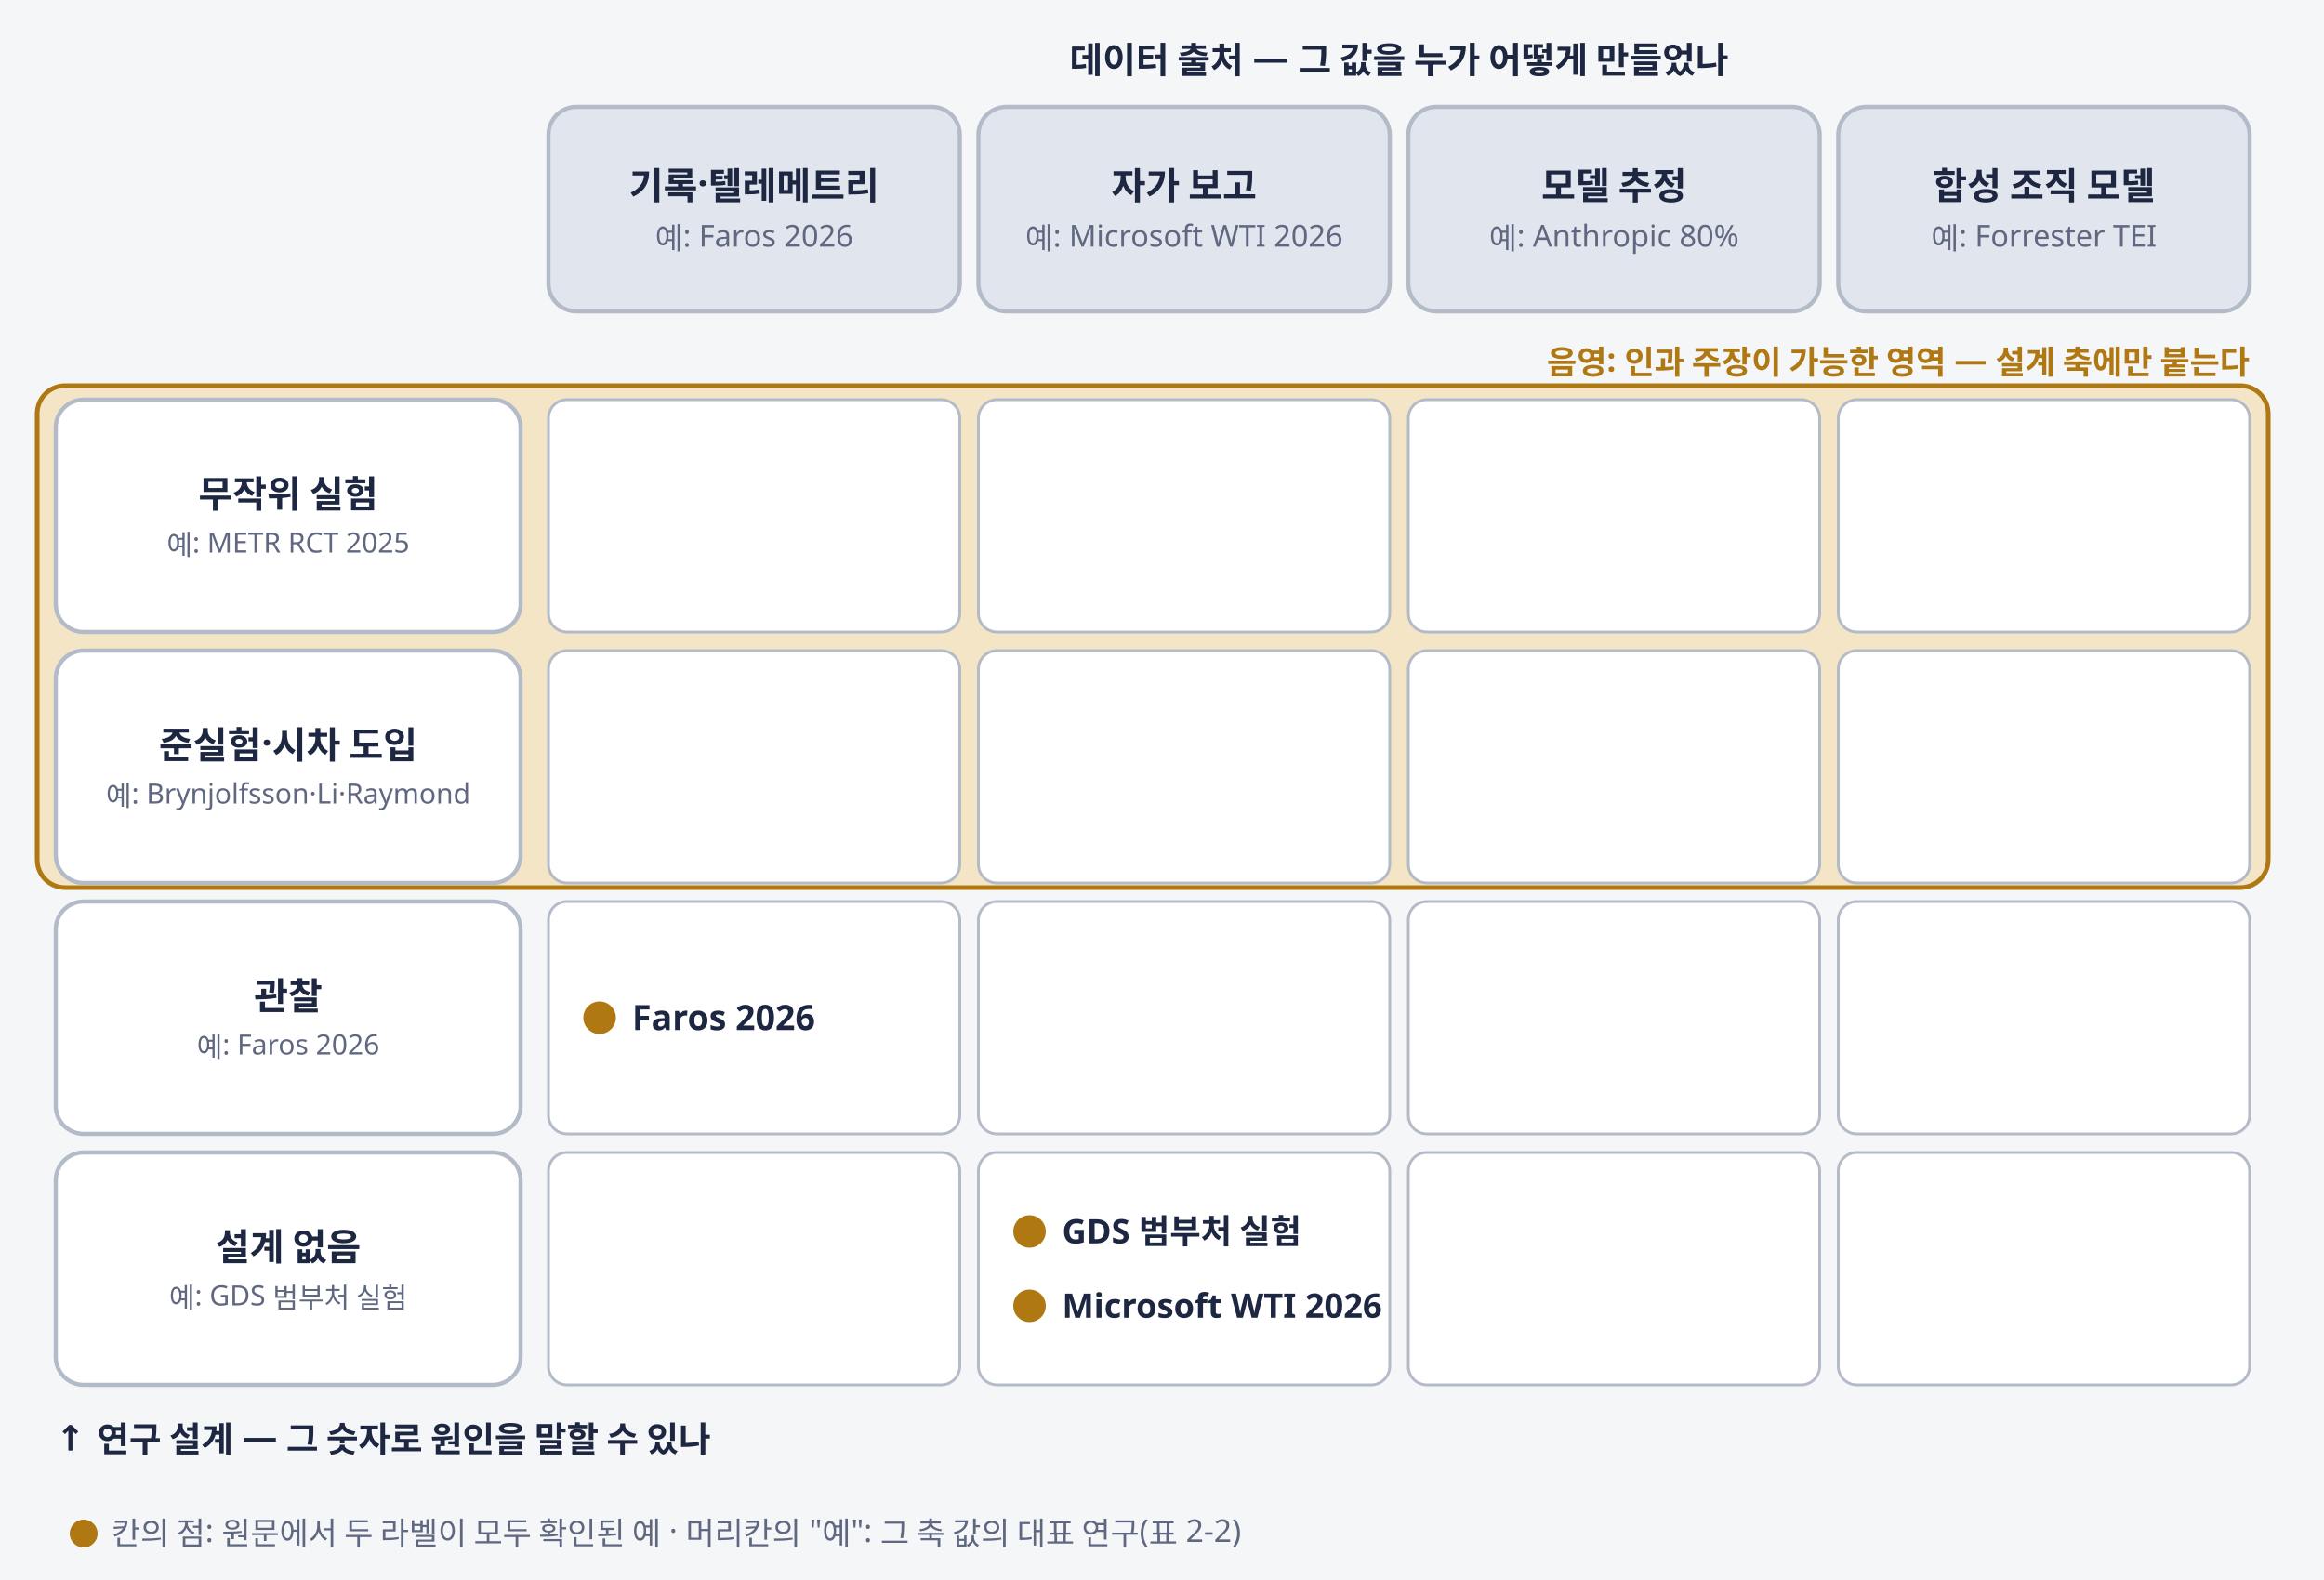
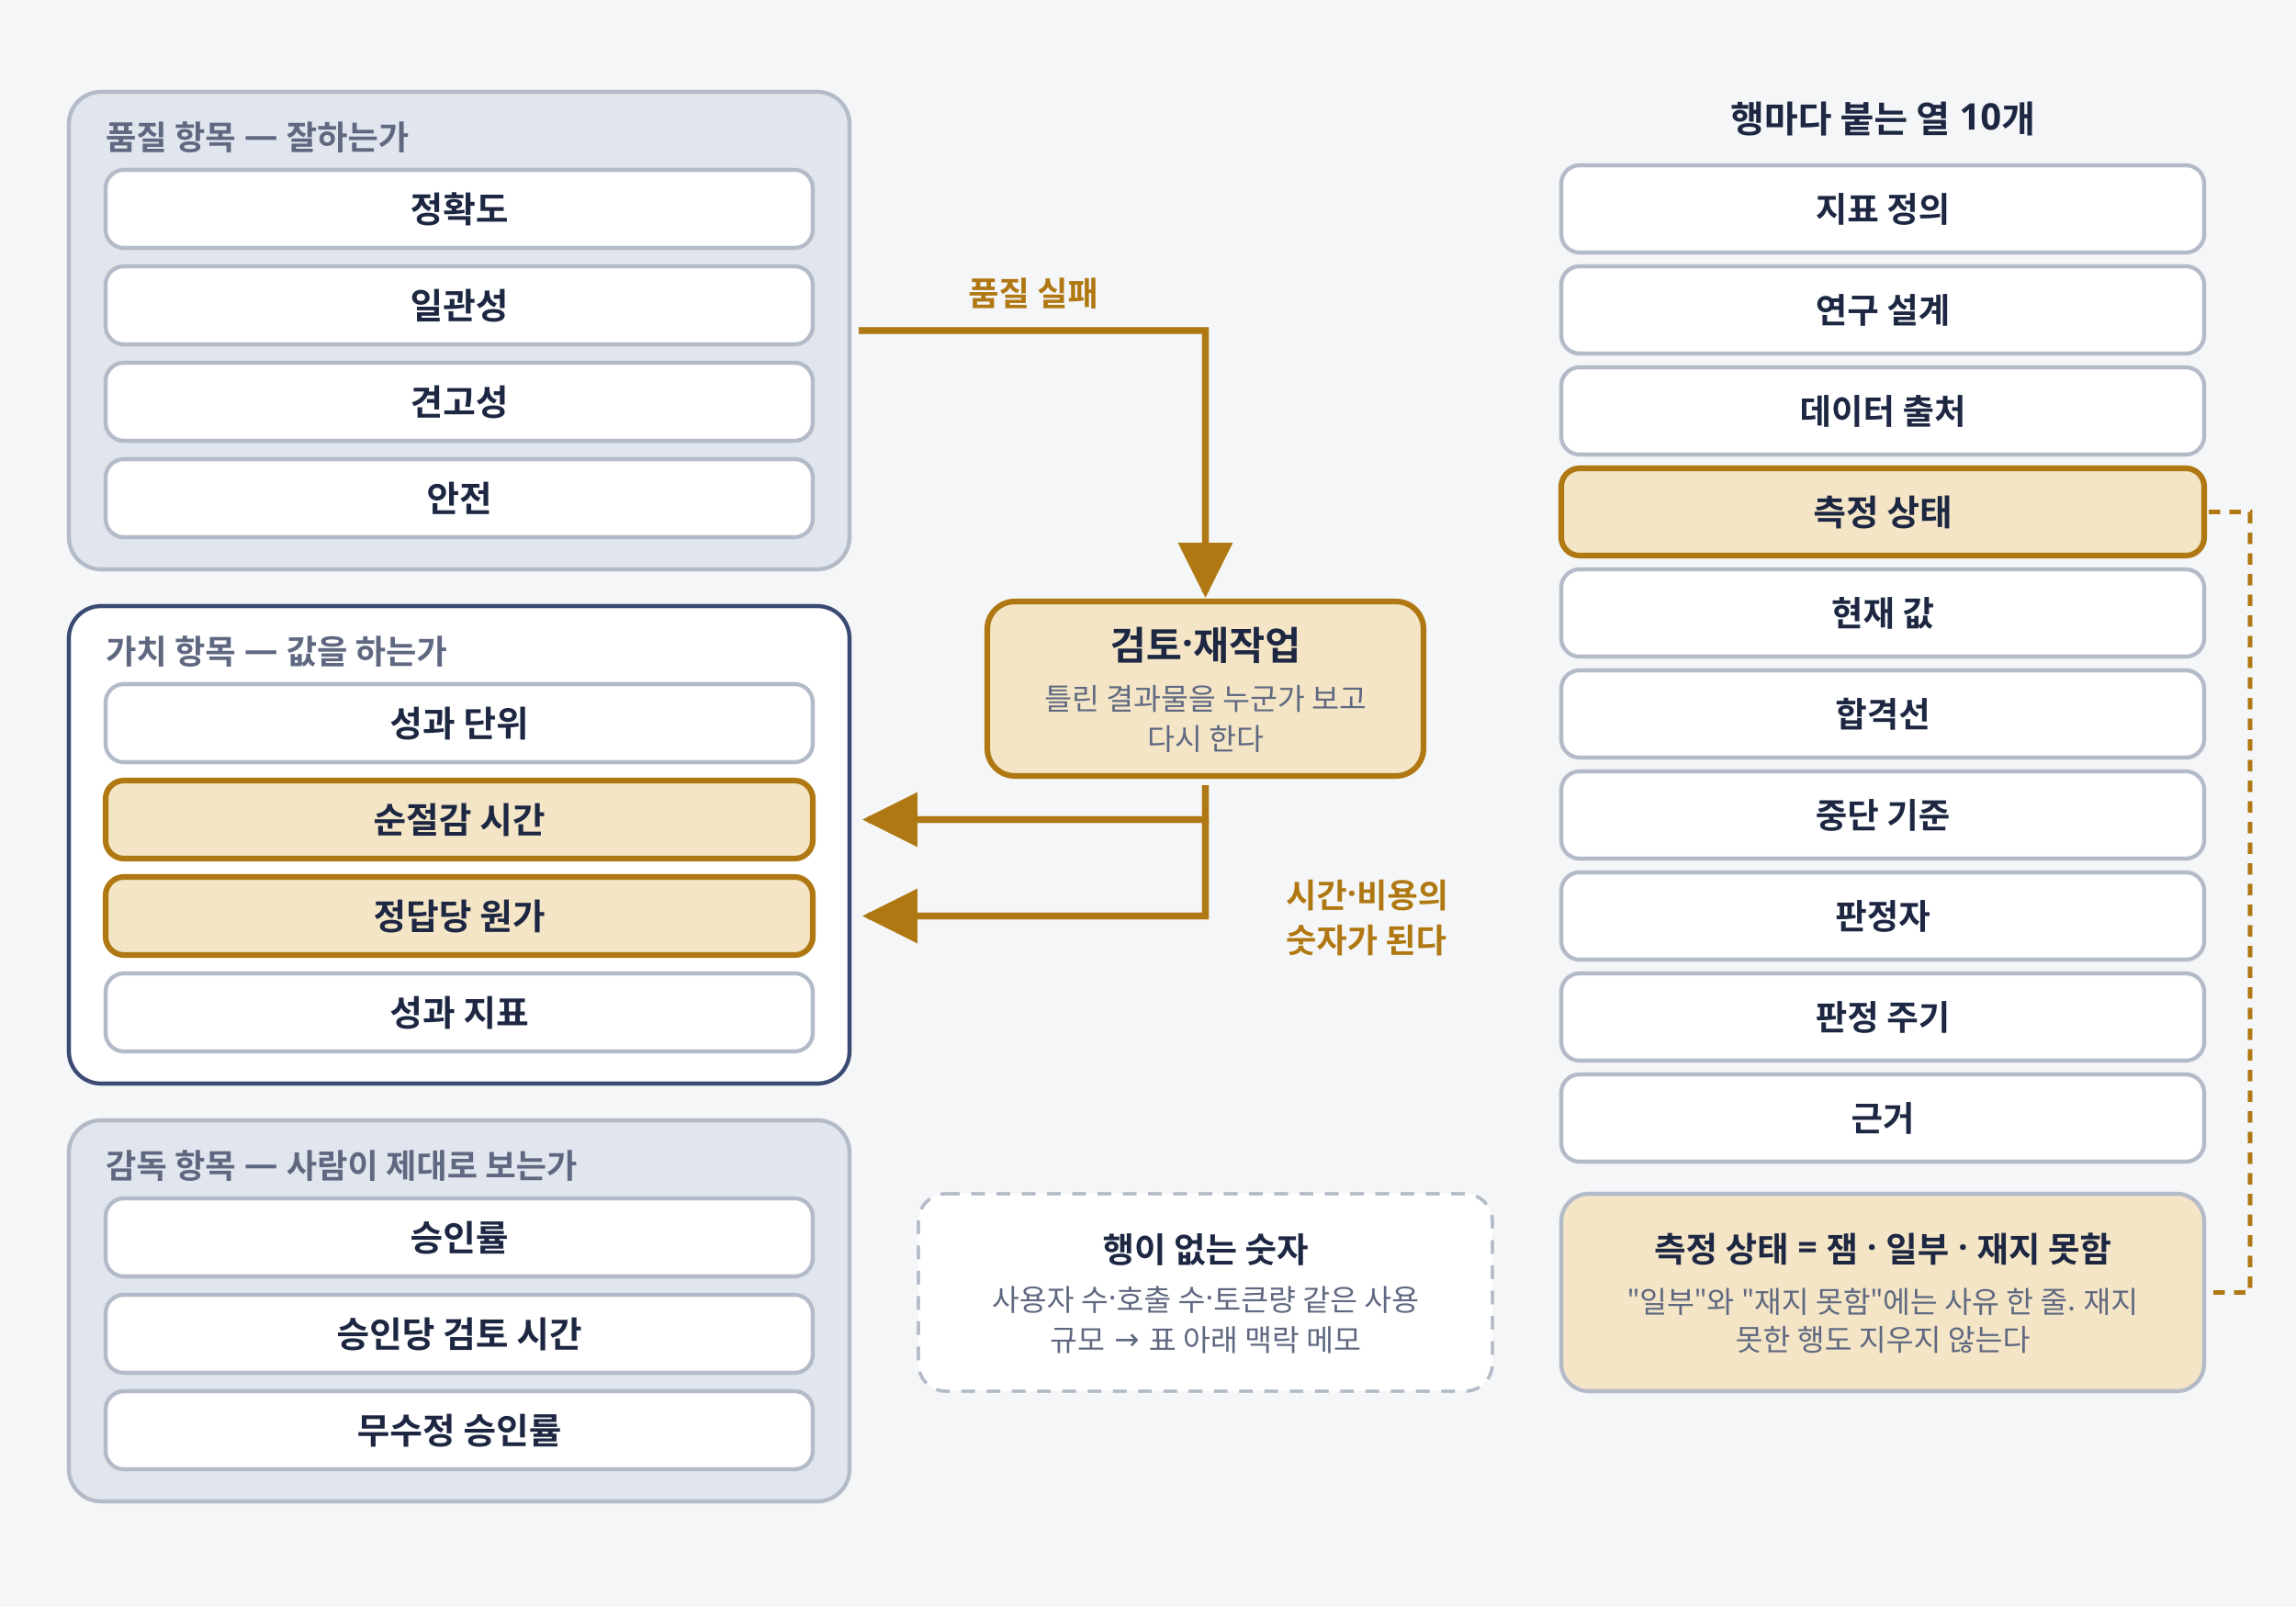
- <svg xmlns="http://www.w3.org/2000/svg" viewBox="0 0 1000 680" role="img" aria-label="연구 설계 × 데이터 출처 두 축 격자" font-family="Pretendard,'Apple SD Gothic Neo','Noto Sans KR',sans-serif">
+ <svg xmlns="http://www.w3.org/2000/svg" viewBox="0 0 1000 700" role="img" aria-label="성적표 한 장 — 세 묶음, 행마다 붙는 열, 품질 실패가 가치 항목으로 들어가는 경로" font-family="Pretendard,'Apple SD Gothic Neo','Noto Sans KR',sans-serif">
  <defs>
    <marker id="mi" viewBox="0 0 10 10" refX="9" refY="5" markerWidth="7" markerHeight="7" orient="auto-start-reverse">
      <path d="M0,0L10,5L0,10z" fill="#1D2742" />
    </marker>
    <marker id="mc" viewBox="0 0 10 10" refX="9" refY="5" markerWidth="8" markerHeight="8" orient="auto-start-reverse">
      <path d="M0,0L10,5L0,10z" fill="#B07812" />
    </marker>
  </defs>
-   <rect width="1000" height="680" fill="#F5F6F8" />
-   <text fill="#1D2742" font-size="15.5" font-weight="700" text-anchor="middle" dominant-baseline="middle">
-     <tspan x="602.0" y="26.0">데이터 출처 — 그 값을 누가 어떻게 만들었나</tspan>
+   <rect width="1000" height="700" fill="#F5F6F8" />
+   <rect x="30" y="40" width="340" height="208" rx="14" fill="#E1E5EE" stroke="#B4BBC8" stroke-width="1.8" />
+   <text fill="#5F6880" font-size="14.5" font-weight="700" text-anchor="start" dominant-baseline="middle">
+     <tspan x="46.0" y="60.0">품질 항목 — 잘하는가</tspan>
  </text>
-   <rect x="236" y="46" width="177" height="88" rx="12" fill="#E1E5EE" stroke="#B4BBC8" stroke-width="1.8" />
-   <text x="324.5" y="85.7" fill="#1D2742" font-size="16" font-weight="700" text-anchor="middle">기록·텔레메트리</text>
-   <text x="324.5" y="107.2" fill="#5F6880" font-size="13" font-weight="400" text-anchor="middle">예: Faros 2026</text>
-   <rect x="421" y="46" width="177" height="88" rx="12" fill="#E1E5EE" stroke="#B4BBC8" stroke-width="1.8" />
-   <text x="509.5" y="85.7" fill="#1D2742" font-size="16" font-weight="700" text-anchor="middle">자가 보고</text>
-   <text x="509.5" y="107.2" fill="#5F6880" font-size="13" font-weight="400" text-anchor="middle">예: Microsoft WTI 2026</text>
-   <rect x="606" y="46" width="177" height="88" rx="12" fill="#E1E5EE" stroke="#B4BBC8" stroke-width="1.8" />
-   <text x="694.5" y="85.7" fill="#1D2742" font-size="16" font-weight="700" text-anchor="middle">모델 추정</text>
-   <text x="694.5" y="107.2" fill="#5F6880" font-size="13" font-weight="400" text-anchor="middle">예: Anthropic 80%</text>
-   <rect x="791" y="46" width="177" height="88" rx="12" fill="#E1E5EE" stroke="#B4BBC8" stroke-width="1.8" />
-   <text x="879.5" y="85.7" fill="#1D2742" font-size="16" font-weight="700" text-anchor="middle">합성 조직 모델</text>
-   <text x="879.5" y="107.2" fill="#5F6880" font-size="13" font-weight="400" text-anchor="middle">예: Forrester TEI</text>
-   <rect x="16.0" y="166.0" width="960.0" height="216.0" rx="12" fill="#F3E5C6" stroke="#B07812" stroke-width="2" />
-   <rect x="24" y="172" width="200" height="100" rx="12" fill="#FFFFFF" stroke="#B4BBC8" stroke-width="1.8" />
-   <text x="124.0" y="218.4" fill="#1D2742" font-size="16" font-weight="700" text-anchor="middle">무작위 실험</text>
-   <text x="124.0" y="238.8" fill="#5F6880" font-size="12" font-weight="400" text-anchor="middle">예: METR RCT 2025</text>
-   <rect x="236.0" y="172.0" width="177.0" height="100.0" rx="8" fill="#FFFFFF" stroke="#B4BBC8" stroke-width="1.2" />
-   <rect x="421.0" y="172.0" width="177.0" height="100.0" rx="8" fill="#FFFFFF" stroke="#B4BBC8" stroke-width="1.2" />
-   <rect x="606.0" y="172.0" width="177.0" height="100.0" rx="8" fill="#FFFFFF" stroke="#B4BBC8" stroke-width="1.2" />
-   <rect x="791.0" y="172.0" width="177.0" height="100.0" rx="8" fill="#FFFFFF" stroke="#B4BBC8" stroke-width="1.2" />
-   <rect x="24" y="280" width="200" height="100" rx="12" fill="#FFFFFF" stroke="#B4BBC8" stroke-width="1.8" />
-   <text x="124.0" y="326.4" fill="#1D2742" font-size="16" font-weight="700" text-anchor="middle">준실험·시차 도입</text>
-   <text x="124.0" y="346.8" fill="#5F6880" font-size="12" font-weight="400" text-anchor="middle">예: Brynjolfsson·Li·Raymond</text>
-   <rect x="236.0" y="280.0" width="177.0" height="100.0" rx="8" fill="#FFFFFF" stroke="#B4BBC8" stroke-width="1.2" />
-   <rect x="421.0" y="280.0" width="177.0" height="100.0" rx="8" fill="#FFFFFF" stroke="#B4BBC8" stroke-width="1.2" />
-   <rect x="606.0" y="280.0" width="177.0" height="100.0" rx="8" fill="#FFFFFF" stroke="#B4BBC8" stroke-width="1.2" />
-   <rect x="791.0" y="280.0" width="177.0" height="100.0" rx="8" fill="#FFFFFF" stroke="#B4BBC8" stroke-width="1.2" />
-   <rect x="24" y="388" width="200" height="100" rx="12" fill="#FFFFFF" stroke="#B4BBC8" stroke-width="1.8" />
-   <text x="124.0" y="434.4" fill="#1D2742" font-size="16" font-weight="700" text-anchor="middle">관찰</text>
-   <text x="124.0" y="454.8" fill="#5F6880" font-size="12" font-weight="400" text-anchor="middle">예: Faros 2026</text>
-   <rect x="236.0" y="388.0" width="177.0" height="100.0" rx="8" fill="#FFFFFF" stroke="#B4BBC8" stroke-width="1.2" />
-   <rect x="421.0" y="388.0" width="177.0" height="100.0" rx="8" fill="#FFFFFF" stroke="#B4BBC8" stroke-width="1.2" />
-   <rect x="606.0" y="388.0" width="177.0" height="100.0" rx="8" fill="#FFFFFF" stroke="#B4BBC8" stroke-width="1.2" />
-   <rect x="791.0" y="388.0" width="177.0" height="100.0" rx="8" fill="#FFFFFF" stroke="#B4BBC8" stroke-width="1.2" />
-   <rect x="24" y="496" width="200" height="100" rx="12" fill="#FFFFFF" stroke="#B4BBC8" stroke-width="1.8" />
-   <text x="124.0" y="542.4" fill="#1D2742" font-size="16" font-weight="700" text-anchor="middle">설계 없음</text>
-   <text x="124.0" y="562.8" fill="#5F6880" font-size="12" font-weight="400" text-anchor="middle">예: GDS 범부처 실험</text>
-   <rect x="236.0" y="496.0" width="177.0" height="100.0" rx="8" fill="#FFFFFF" stroke="#B4BBC8" stroke-width="1.2" />
-   <rect x="421.0" y="496.0" width="177.0" height="100.0" rx="8" fill="#FFFFFF" stroke="#B4BBC8" stroke-width="1.2" />
-   <rect x="606.0" y="496.0" width="177.0" height="100.0" rx="8" fill="#FFFFFF" stroke="#B4BBC8" stroke-width="1.2" />
-   <rect x="791.0" y="496.0" width="177.0" height="100.0" rx="8" fill="#FFFFFF" stroke="#B4BBC8" stroke-width="1.2" />
-   <text fill="#1D2742" font-size="15" font-weight="700" text-anchor="start" dominant-baseline="middle">
-     <tspan x="24.0" y="620.0">↑ 연구 설계 — 그 숫자로 원인을 말할 수 있나</tspan>
+   <rect x="46" y="74" width="308" height="34" rx="8" fill="#FFFFFF" stroke="#B4BBC8" stroke-width="1.8" />
+   <text x="200.0" y="96.8" fill="#1D2742" font-size="15.5" font-weight="700" text-anchor="middle">정확도</text>
+   <rect x="46" y="116" width="308" height="34" rx="8" fill="#FFFFFF" stroke="#B4BBC8" stroke-width="1.8" />
+   <text x="200.0" y="138.8" fill="#1D2742" font-size="15.5" font-weight="700" text-anchor="middle">일관성</text>
+   <rect x="46" y="158" width="308" height="34" rx="8" fill="#FFFFFF" stroke="#B4BBC8" stroke-width="1.8" />
+   <text x="200.0" y="180.8" fill="#1D2742" font-size="15.5" font-weight="700" text-anchor="middle">견고성</text>
+   <rect x="46" y="200" width="308" height="34" rx="8" fill="#FFFFFF" stroke="#B4BBC8" stroke-width="1.8" />
+   <text x="200.0" y="222.8" fill="#1D2742" font-size="15.5" font-weight="700" text-anchor="middle">안전</text>
+   <rect x="30" y="264" width="340" height="208" rx="14" fill="#FFFFFF" stroke="#3A4A72" stroke-width="1.8" />
+   <text fill="#5F6880" font-size="14.5" font-weight="700" text-anchor="start" dominant-baseline="middle">
+     <tspan x="46.0" y="284.0">가치 항목 — 값을 하는가</tspan>
  </text>
-   <circle cx="258" cy="438.0" r="7" fill="#B07812" />
-   <text fill="#1D2742" font-size="15" font-weight="700" text-anchor="start" dominant-baseline="middle">
-     <tspan x="272.0" y="438.0">Faros 2026</tspan>
+   <rect x="46" y="298" width="308" height="34" rx="8" fill="#FFFFFF" stroke="#B4BBC8" stroke-width="1.8" />
+   <text x="200.0" y="320.8" fill="#1D2742" font-size="15.5" font-weight="700" text-anchor="middle">성과 단위</text>
+   <rect x="46" y="340" width="308" height="34" rx="8" fill="#F3E5C6" stroke="#B07812" stroke-width="2.5" />
+   <text x="200.0" y="362.8" fill="#1D2742" font-size="15.5" font-weight="700" text-anchor="middle">순절감 시간</text>
+   <rect x="46" y="382" width="308" height="34" rx="8" fill="#F3E5C6" stroke="#B07812" stroke-width="2.5" />
+   <text x="200.0" y="404.8" fill="#1D2742" font-size="15.5" font-weight="700" text-anchor="middle">정답당 원가</text>
+   <rect x="46" y="424" width="308" height="34" rx="8" fill="#FFFFFF" stroke="#B4BBC8" stroke-width="1.8" />
+   <text x="200.0" y="446.8" fill="#1D2742" font-size="15.5" font-weight="700" text-anchor="middle">성과 지표</text>
+   <rect x="30" y="488" width="340" height="166" rx="14" fill="#E1E5EE" stroke="#B4BBC8" stroke-width="1.8" />
+   <text fill="#5F6880" font-size="14.5" font-weight="700" text-anchor="start" dominant-baseline="middle">
+     <tspan x="46.0" y="508.0">감독 항목 — 사람이 제대로 보는가</tspan>
  </text>
-   <circle cx="443" cy="530" r="7" fill="#B07812" />
-   <text fill="#1D2742" font-size="14.5" font-weight="700" text-anchor="start" dominant-baseline="middle">
-     <tspan x="457.0" y="530.0">GDS 범부처 실험</tspan>
+   <rect x="46" y="522" width="308" height="34" rx="8" fill="#FFFFFF" stroke="#B4BBC8" stroke-width="1.8" />
+   <text x="200.0" y="544.8" fill="#1D2742" font-size="15.5" font-weight="700" text-anchor="middle">승인률</text>
+   <rect x="46" y="564" width="308" height="34" rx="8" fill="#FFFFFF" stroke="#B4BBC8" stroke-width="1.8" />
+   <text x="200.0" y="586.8" fill="#1D2742" font-size="15.5" font-weight="700" text-anchor="middle">승인당 검토 시간</text>
+   <rect x="46" y="606" width="308" height="34" rx="8" fill="#FFFFFF" stroke="#B4BBC8" stroke-width="1.8" />
+   <text x="200.0" y="628.8" fill="#1D2742" font-size="15.5" font-weight="700" text-anchor="middle">무수정 승인률</text>
+   <rect x="430" y="262" width="190" height="76" rx="12" fill="#F3E5C6" stroke="#B07812" stroke-width="2.5" />
+   <text x="525.0" y="287.3" fill="#1D2742" font-size="17" font-weight="700" text-anchor="middle">검토·재작업</text>
+   <text x="525.0" y="309.1" fill="#5F6880" font-size="13" font-weight="400" text-anchor="middle">틀린 결과물을 누군가 보고</text>
+   <text x="525.0" y="326.6" fill="#5F6880" font-size="13" font-weight="400" text-anchor="middle">다시 한다</text>
+   <path d="M374,144 L525,144 L525,258" fill="none" stroke="#B07812" stroke-width="3" marker-end="url(#mc)" />
+   <text fill="#B07812" font-size="14.5" font-weight="700" text-anchor="middle" dominant-baseline="middle">
+     <tspan x="450.0" y="128.0">품질 실패</tspan>
  </text>
-   <circle cx="443" cy="562" r="7" fill="#B07812" />
-   <text fill="#1D2742" font-size="14.5" font-weight="700" text-anchor="start" dominant-baseline="middle">
-     <tspan x="457.0" y="562.0">Microsoft WTI 2026</tspan>
+   <path d="M525,342 L525,357 L378,357" fill="none" stroke="#B07812" stroke-width="3" marker-end="url(#mc)" />
+   <path d="M525,357 L525,399 L378,399" fill="none" stroke="#B07812" stroke-width="3" marker-end="url(#mc)" />
+   <text fill="#B07812" font-size="14.5" font-weight="700" text-anchor="start" dominant-baseline="middle">
+     <tspan x="560.0" y="390.2">시간·비용의</tspan>
+     <tspan x="560.0" y="409.8">숫자가 된다</tspan>
  </text>
-   <text fill="#B07812" font-size="14" font-weight="700" text-anchor="end" dominant-baseline="middle">
-     <tspan x="968.0" y="156.0">음영: 인과 주장이 가능한 영역 — 설계 축에만 붙는다</tspan>
+   <text fill="#1D2742" font-size="16" font-weight="700" text-anchor="middle" dominant-baseline="middle">
+     <tspan x="820.0" y="52.0">행마다 붙는 열 10개</tspan>
  </text>
-   <circle cx="36" cy="660" r="6" fill="#B07812" />
-   <text fill="#5F6880" font-size="13.5" font-weight="400" text-anchor="start" dominant-baseline="middle">
-     <tspan x="48.0" y="660.0">칸의 점: 원문에서 두 라벨이 모두 확인된 예  ·  머리칸의 "예": 그 축 값의 대표 연구(표 2-2)</tspan>
-   </text>
+   <rect x="680" y="72" width="280" height="38" rx="8" fill="#FFFFFF" stroke="#B4BBC8" stroke-width="1.8" />
+   <text x="820.0" y="96.6" fill="#1D2742" font-size="15" font-weight="700" text-anchor="middle">지표 정의</text>
+   <rect x="680" y="116" width="280" height="38" rx="8" fill="#FFFFFF" stroke="#B4BBC8" stroke-width="1.8" />
+   <text x="820.0" y="140.6" fill="#1D2742" font-size="15" font-weight="700" text-anchor="middle">연구 설계</text>
+   <rect x="680" y="160" width="280" height="38" rx="8" fill="#FFFFFF" stroke="#B4BBC8" stroke-width="1.8" />
+   <text x="820.0" y="184.6" fill="#1D2742" font-size="15" font-weight="700" text-anchor="middle">데이터 출처</text>
+   <rect x="680" y="204" width="280" height="38" rx="8" fill="#F3E5C6" stroke="#B07812" stroke-width="2.5" />
+   <text x="820.0" y="228.8" fill="#1D2742" font-size="15.5" font-weight="700" text-anchor="middle">측정 상태</text>
+   <rect x="680" y="248" width="280" height="38" rx="8" fill="#FFFFFF" stroke="#B4BBC8" stroke-width="1.8" />
+   <text x="820.0" y="272.6" fill="#1D2742" font-size="15" font-weight="700" text-anchor="middle">현재 값</text>
+   <rect x="680" y="292" width="280" height="38" rx="8" fill="#FFFFFF" stroke="#B4BBC8" stroke-width="1.8" />
+   <text x="820.0" y="316.6" fill="#1D2742" font-size="15" font-weight="700" text-anchor="middle">합격선</text>
+   <rect x="680" y="336" width="280" height="38" rx="8" fill="#FFFFFF" stroke="#B4BBC8" stroke-width="1.8" />
+   <text x="820.0" y="360.6" fill="#1D2742" font-size="15" font-weight="700" text-anchor="middle">중단 기준</text>
+   <rect x="680" y="380" width="280" height="38" rx="8" fill="#FFFFFF" stroke="#B4BBC8" stroke-width="1.8" />
+   <text x="820.0" y="404.6" fill="#1D2742" font-size="15" font-weight="700" text-anchor="middle">판정자</text>
+   <rect x="680" y="424" width="280" height="38" rx="8" fill="#FFFFFF" stroke="#B4BBC8" stroke-width="1.8" />
+   <text x="820.0" y="448.6" fill="#1D2742" font-size="15" font-weight="700" text-anchor="middle">판정 주기</text>
+   <rect x="680" y="468" width="280" height="38" rx="8" fill="#FFFFFF" stroke="#B4BBC8" stroke-width="1.8" />
+   <text x="820.0" y="492.6" fill="#1D2742" font-size="15" font-weight="700" text-anchor="middle">근거</text>
+   <rect x="680" y="520" width="280" height="86" rx="12" fill="#F3E5C6" stroke="#B4BBC8" stroke-width="1.8" />
+   <text x="820.0" y="549.6" fill="#1D2742" font-size="15" font-weight="700" text-anchor="middle">측정 상태 = 잼 · 일부 · 재지 못함</text>
+   <text x="820.0" y="570.7" fill="#5F6880" font-size="13" font-weight="400" text-anchor="middle">"일부"와 "재지 못함"에는 사유 한 줄. 재지</text>
+   <text x="820.0" y="588.3" fill="#5F6880" font-size="13" font-weight="400" text-anchor="middle">못한 행도 지우지 않는다</text>
+   <path d="M962,223 L980,223 L980,563 L962,563" fill="none" stroke="#B07812" stroke-width="2" stroke-dasharray="5 4" />
+   <rect x="400.0" y="520.0" width="250.0" height="86.0" rx="12" fill="#FFFFFF" stroke="#B4BBC8" stroke-width="1.5" stroke-dasharray="6 5" />
+   <text x="525.0" y="549.8" fill="#1D2742" font-size="15" font-weight="700" text-anchor="middle">행이 없는 숫자</text>
+   <text x="525.0" y="570.9" fill="#5F6880" font-size="13" font-weight="400" text-anchor="middle">사용자 수·호출 수·토큰량 같은 사용</text>
+   <text x="525.0" y="588.4" fill="#5F6880" font-size="13" font-weight="400" text-anchor="middle">규모 → 표 아래 맥락 메모</text>
</svg>
